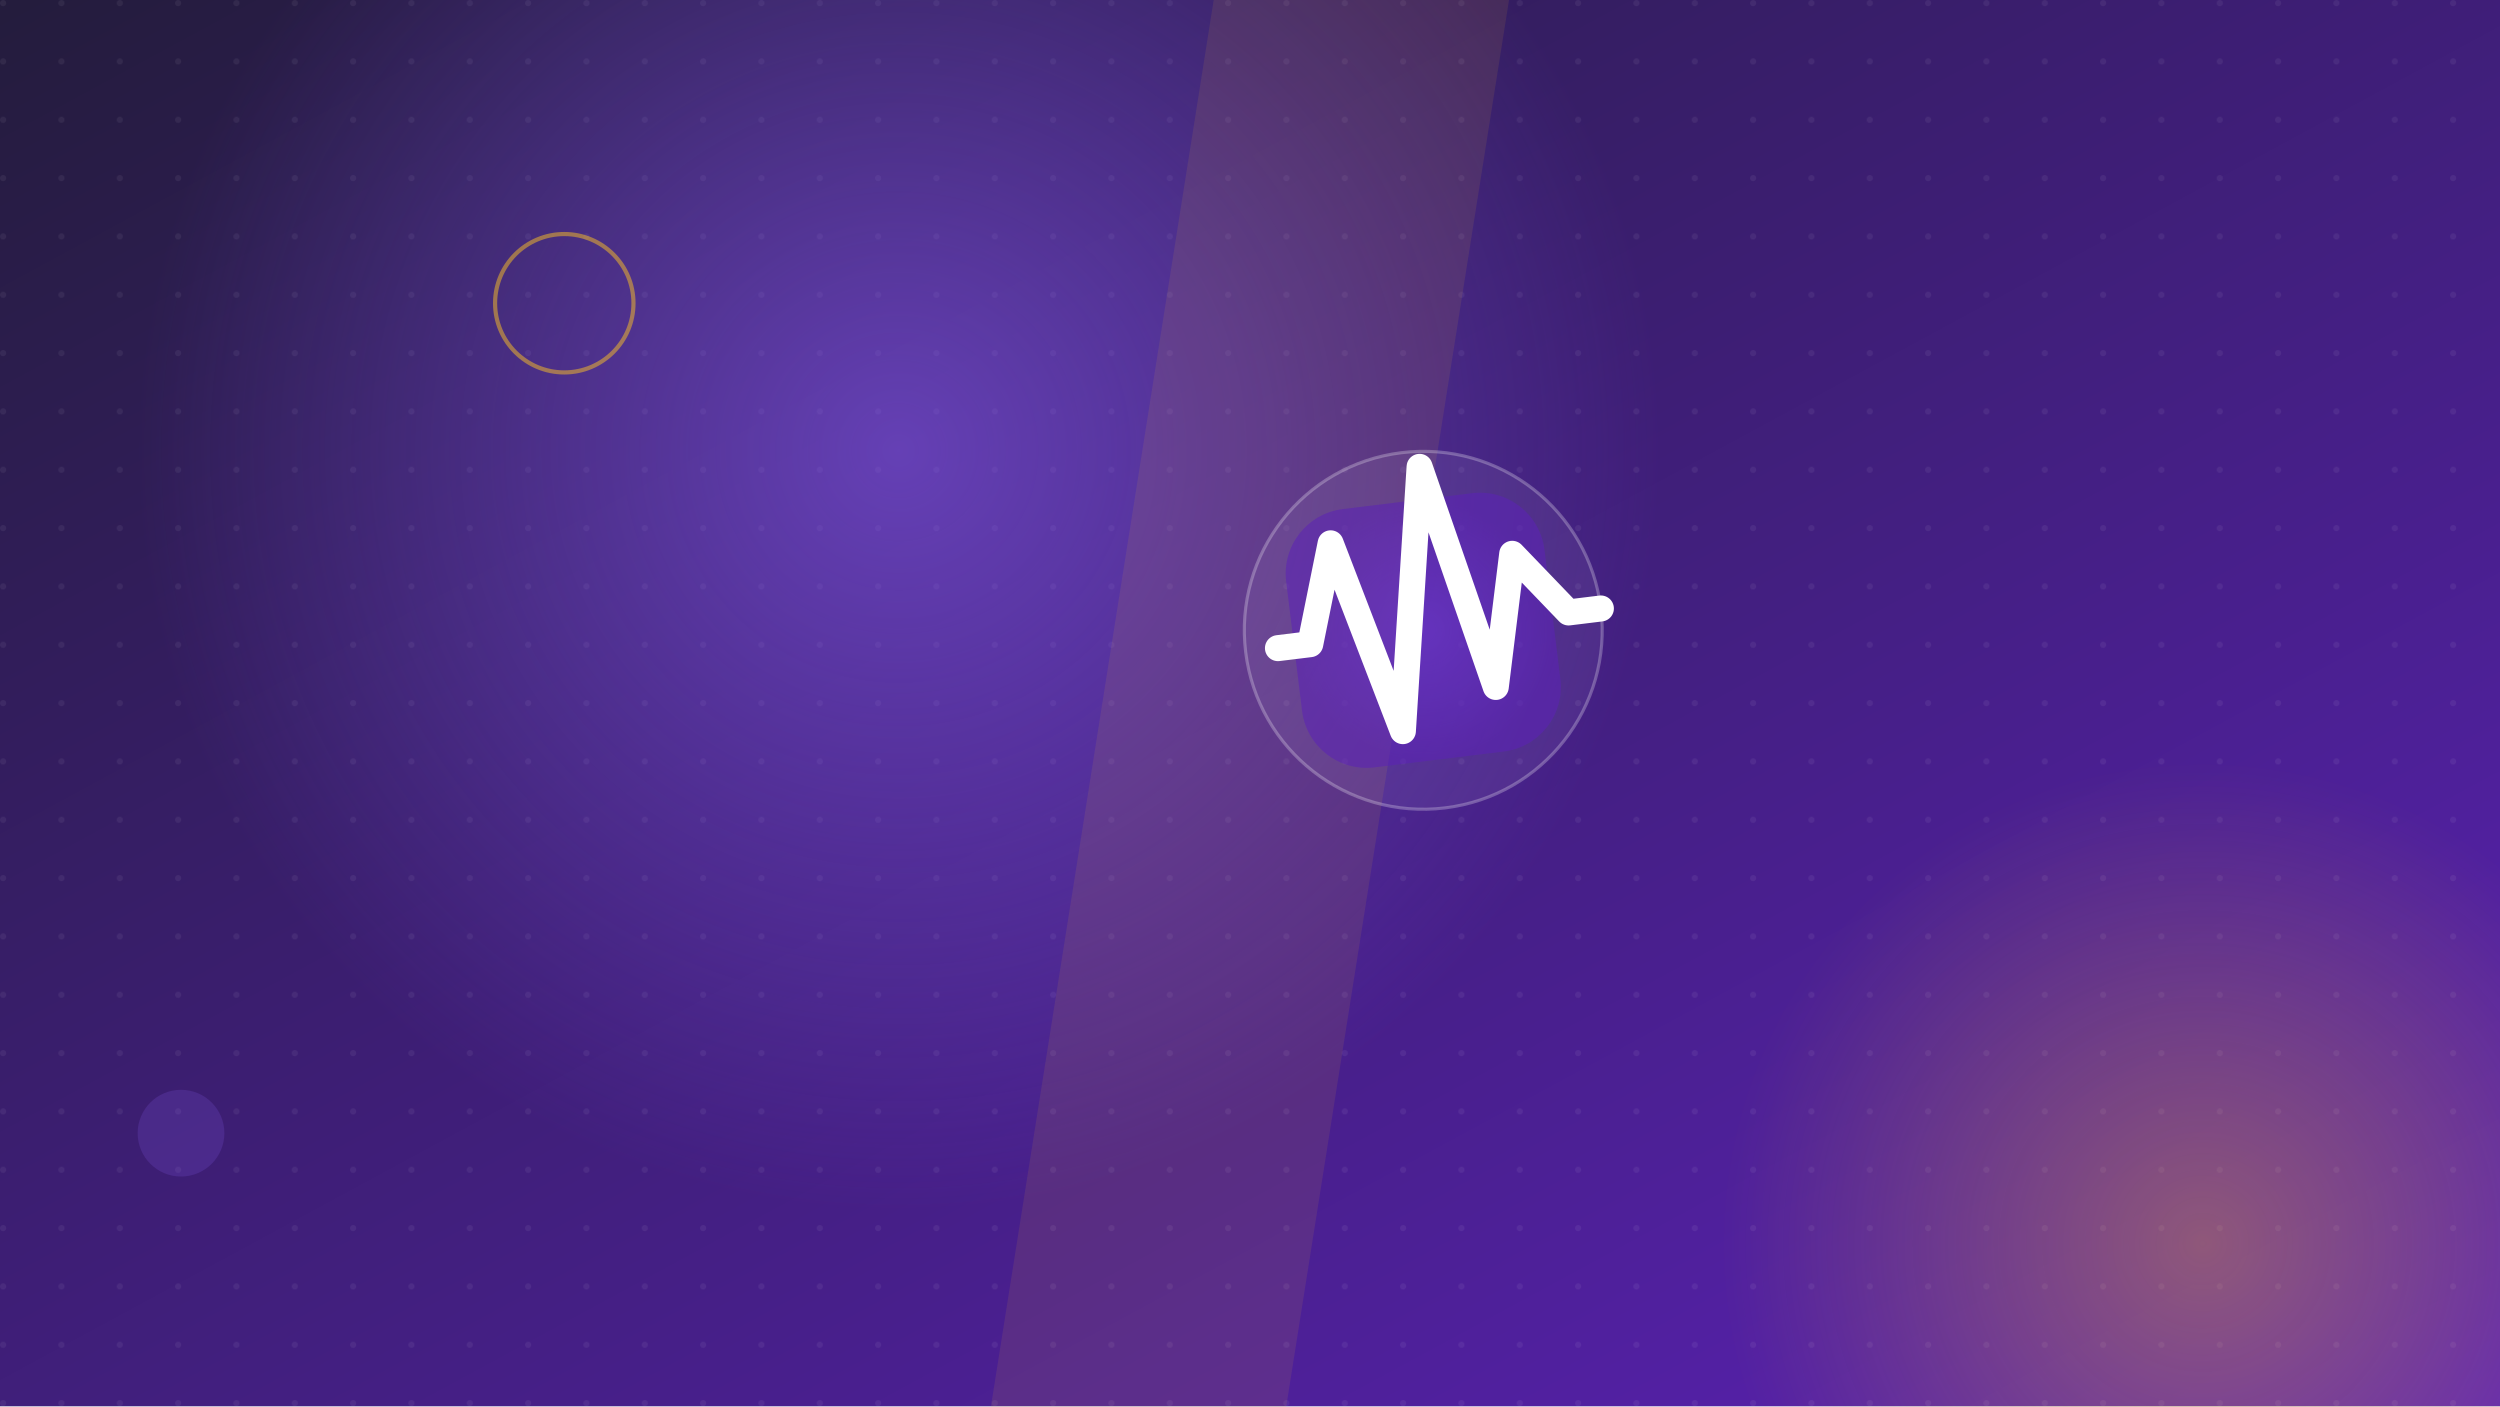
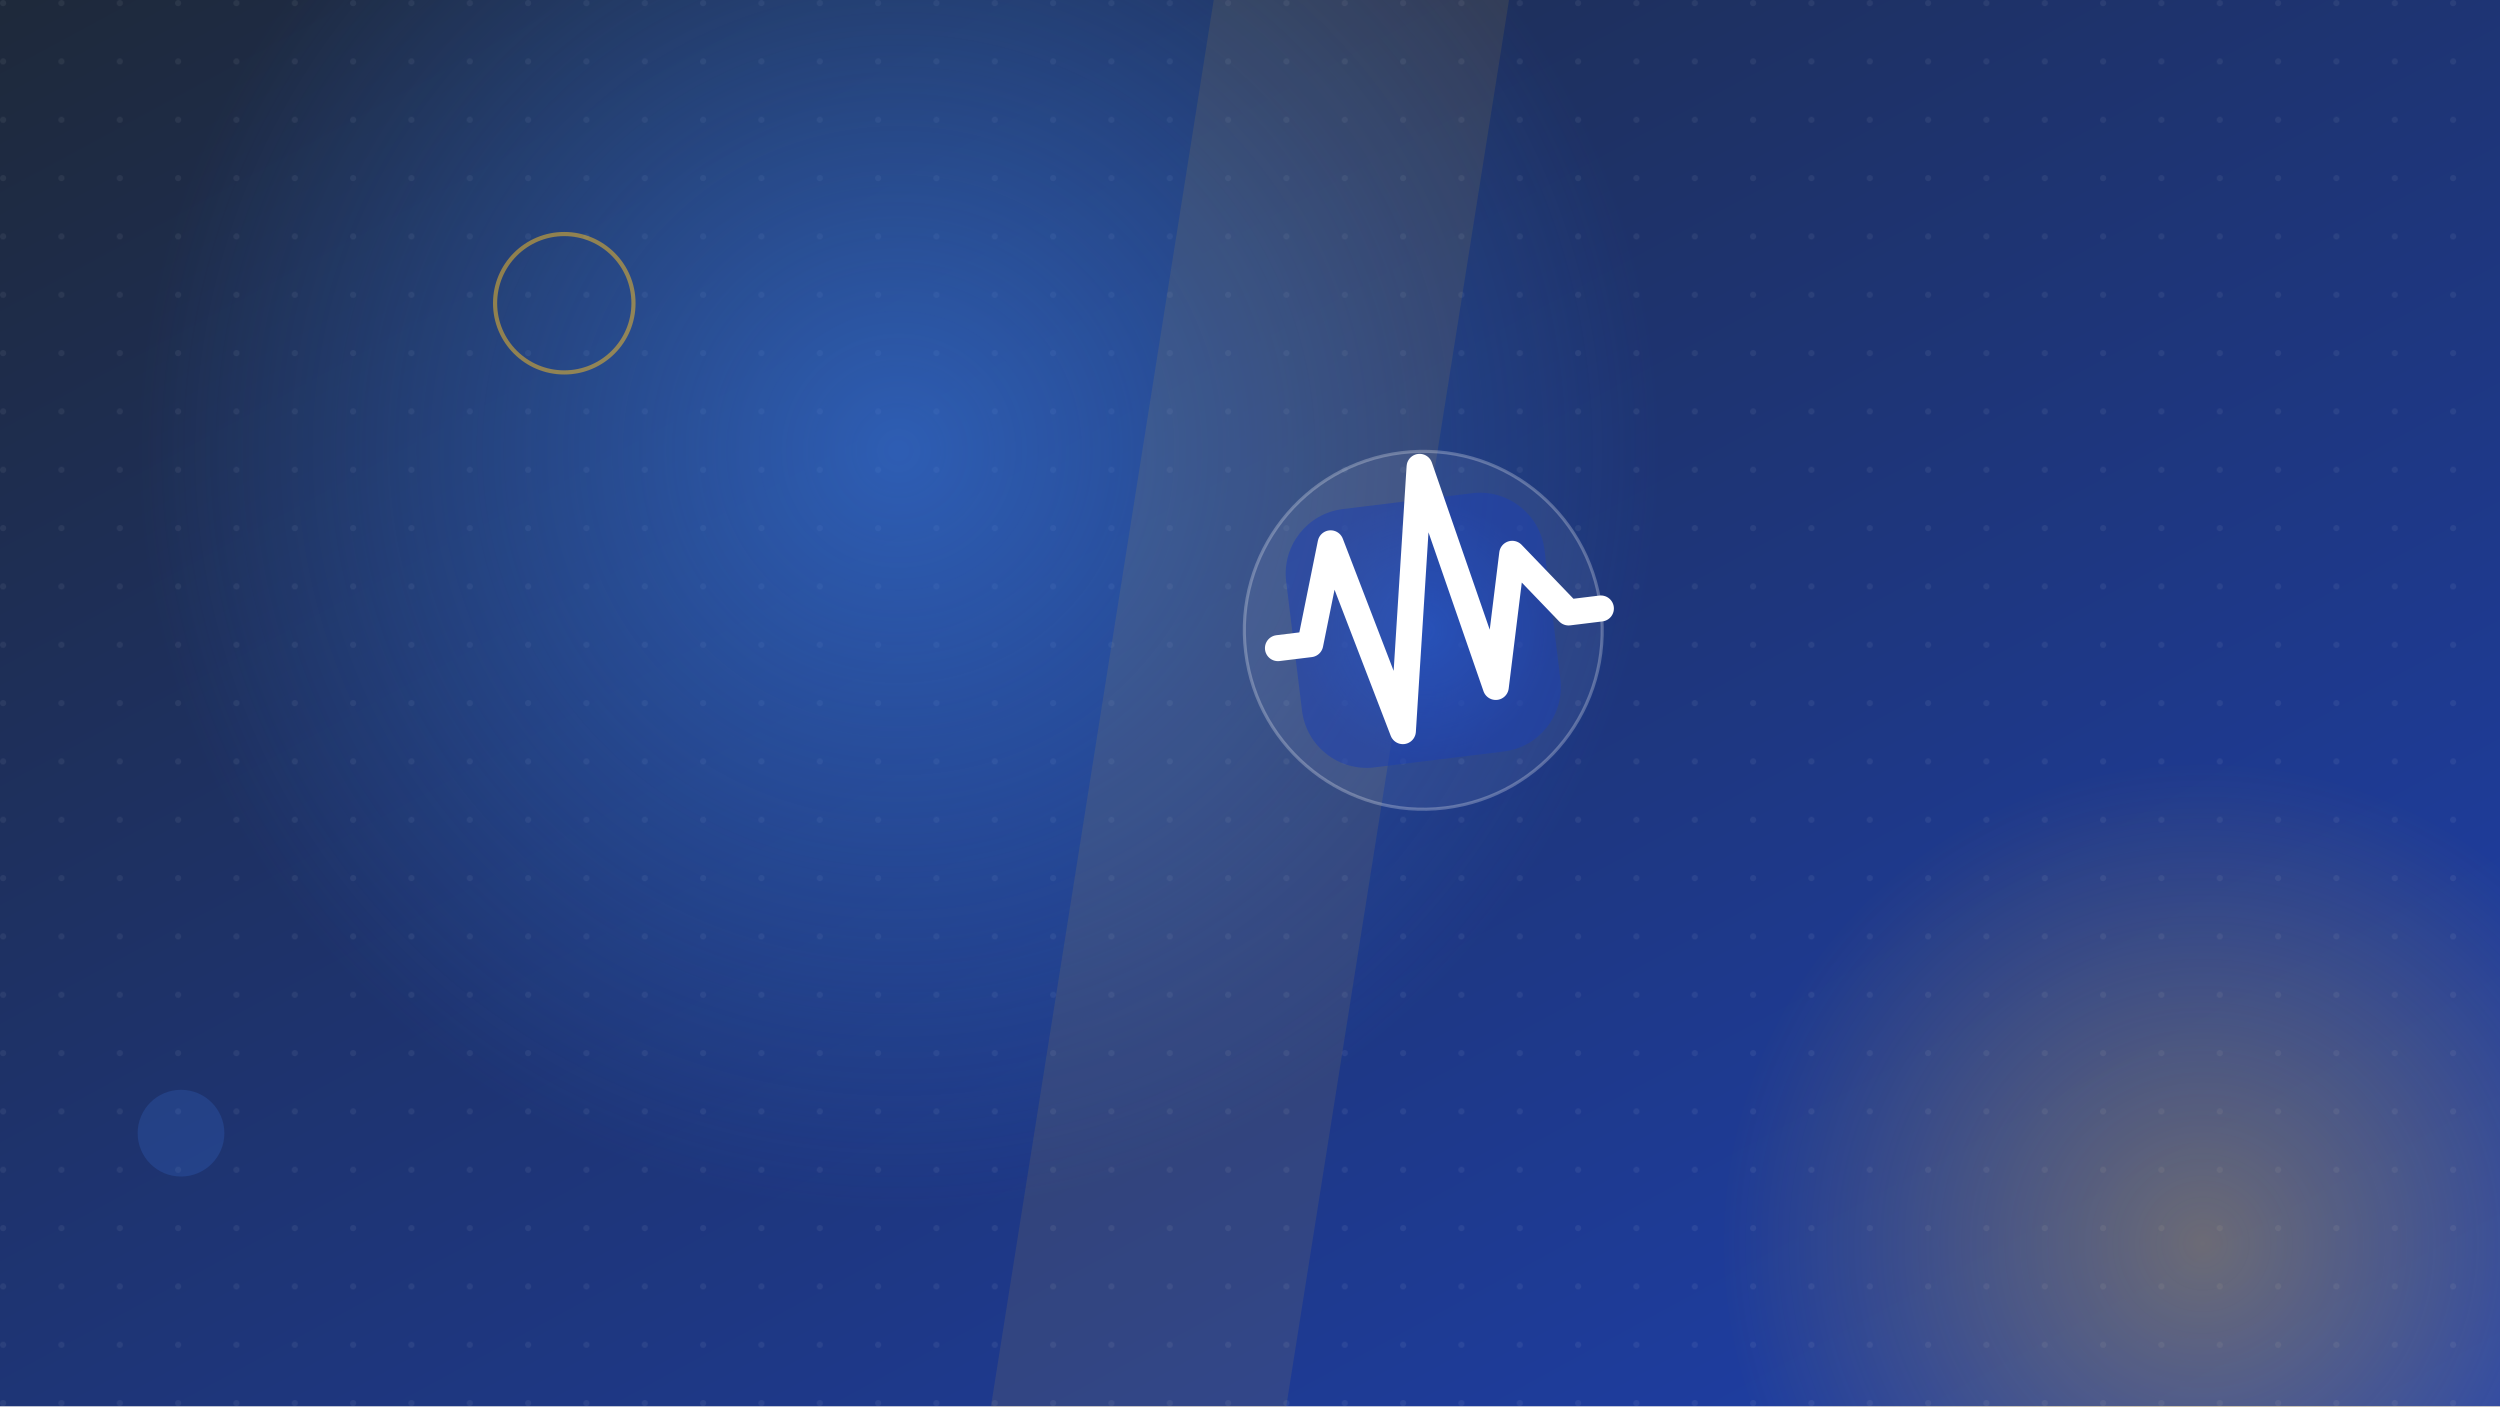
<svg xmlns="http://www.w3.org/2000/svg" viewBox="0 0 1200 675" width="1200" height="675">
  <defs>
    <linearGradient id="bg-aitelefonass" x1="0%" y1="0%" x2="100%" y2="100%" gradientTransform="rotate(1 0.5 0.5)">
-       <stop offset="0%" stop-color="#241c3d" />
-       <stop offset="100%" stop-color="#5b21b6" />
+       <stop offset="0%" stop-color="#1e293b" />
+       <stop offset="100%" stop-color="#1e40af" />
    </linearGradient>
    <radialGradient id="glow1-aitelefonass" cx="50%" cy="50%" r="50%">
-       <stop offset="0%" stop-color="#8b5cf6" stop-opacity="0.55" />
-       <stop offset="100%" stop-color="#8b5cf6" stop-opacity="0" />
+       <stop offset="0%" stop-color="#3b82f6" stop-opacity="0.55" />
+       <stop offset="100%" stop-color="#3b82f6" stop-opacity="0" />
    </radialGradient>
    <radialGradient id="glow2-aitelefonass" cx="50%" cy="50%" r="50%">
      <stop offset="0%" stop-color="#fbbf24" stop-opacity="0.35" />
      <stop offset="100%" stop-color="#fbbf24" stop-opacity="0" />
    </radialGradient>
    <pattern id="dots-aitelefonass" width="28" height="28" patternUnits="userSpaceOnUse">
      <circle cx="1.5" cy="1.5" r="1.5" fill="white" opacity="0.06" />
    </pattern>
  </defs>
  <rect width="1200" height="675" fill="url(#bg-aitelefonass)" />
  <rect width="1200" height="675" fill="url(#dots-aitelefonass)" />
  <circle cx="431.373" cy="215.708" r="368.724" fill="url(#glow1-aitelefonass)" />
  <circle cx="1057.095" cy="596.58" r="230.261" fill="url(#glow2-aitelefonass)" />
  <line x1="600" y1="-202.5" x2="600" y2="877.5" stroke="#fbbf24" stroke-width="140" opacity="0.09" transform="rotate(189 600 337.5)" />
  <circle cx="270.856" cy="145.553" r="33.214" fill="none" stroke="#fbbf24" stroke-width="2" opacity="0.5" />
-   <circle cx="86.887" cy="543.923" r="20.811" fill="#8b5cf6" opacity="0.18" />
+   <circle cx="86.887" cy="543.923" r="20.811" fill="#3b82f6" opacity="0.18" />
  <g transform="translate(683.1685 302.5417) rotate(-7)">
    <circle r="85.891" fill="white" opacity="0.06" />
    <circle r="85.891" fill="none" stroke="white" stroke-opacity="0.26" stroke-width="1.5" />
    <rect x="-62.466" y="-62.466" width="124.932" height="124.932" rx="31.233" fill="url(#glow1-aitelefonass)" opacity="0.9" />
-     <rect x="-62.466" y="-62.466" width="124.932" height="124.932" rx="31.233" fill="#5b21b6" opacity="0.55" />
+     <rect x="-62.466" y="-62.466" width="124.932" height="124.932" rx="31.233" fill="#1e40af" opacity="0.55" />
    <g transform="scale(7.808275) translate(-12 -12)">
      <path d="M3 12h2l2-6 3 12 3-16 3 14 2-8 3 4h2" fill="none" stroke="white" stroke-width="1.6" stroke-linecap="round" stroke-linejoin="round" />
    </g>
  </g>
</svg>
